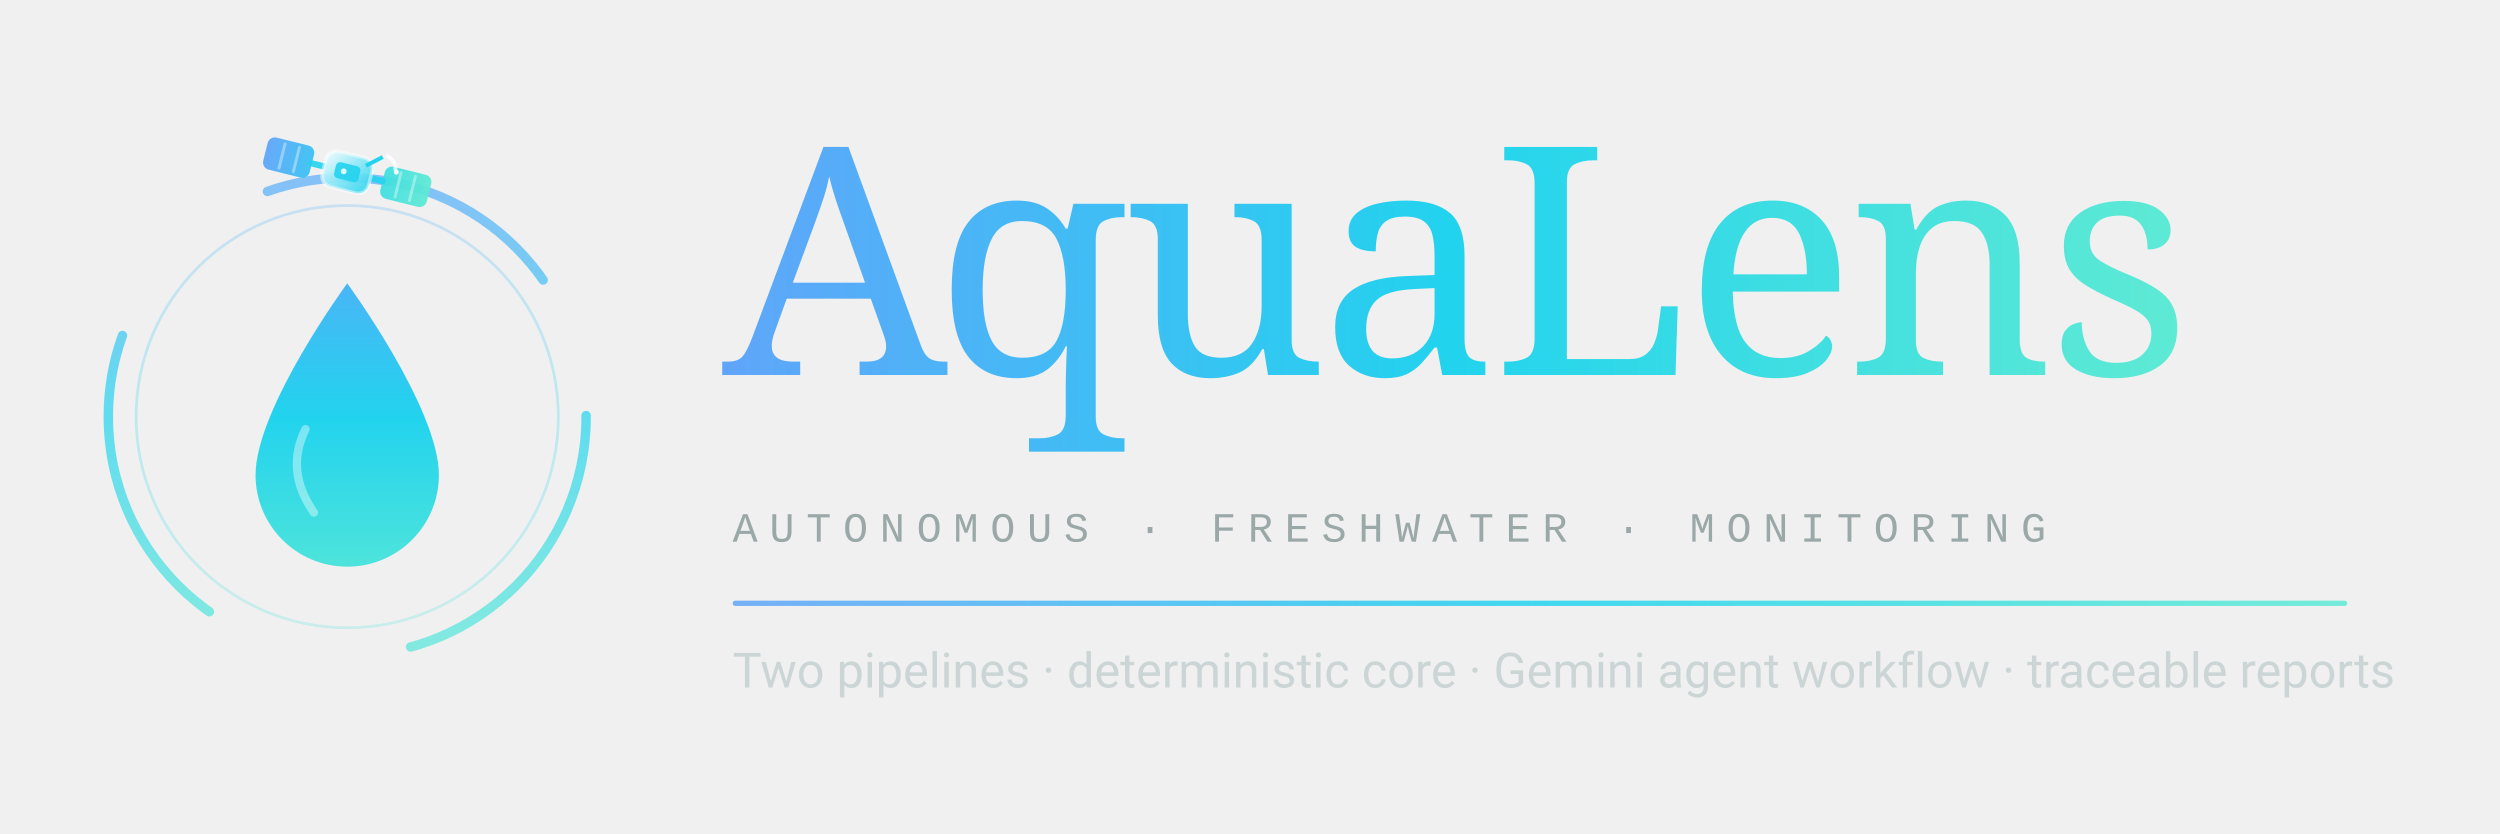
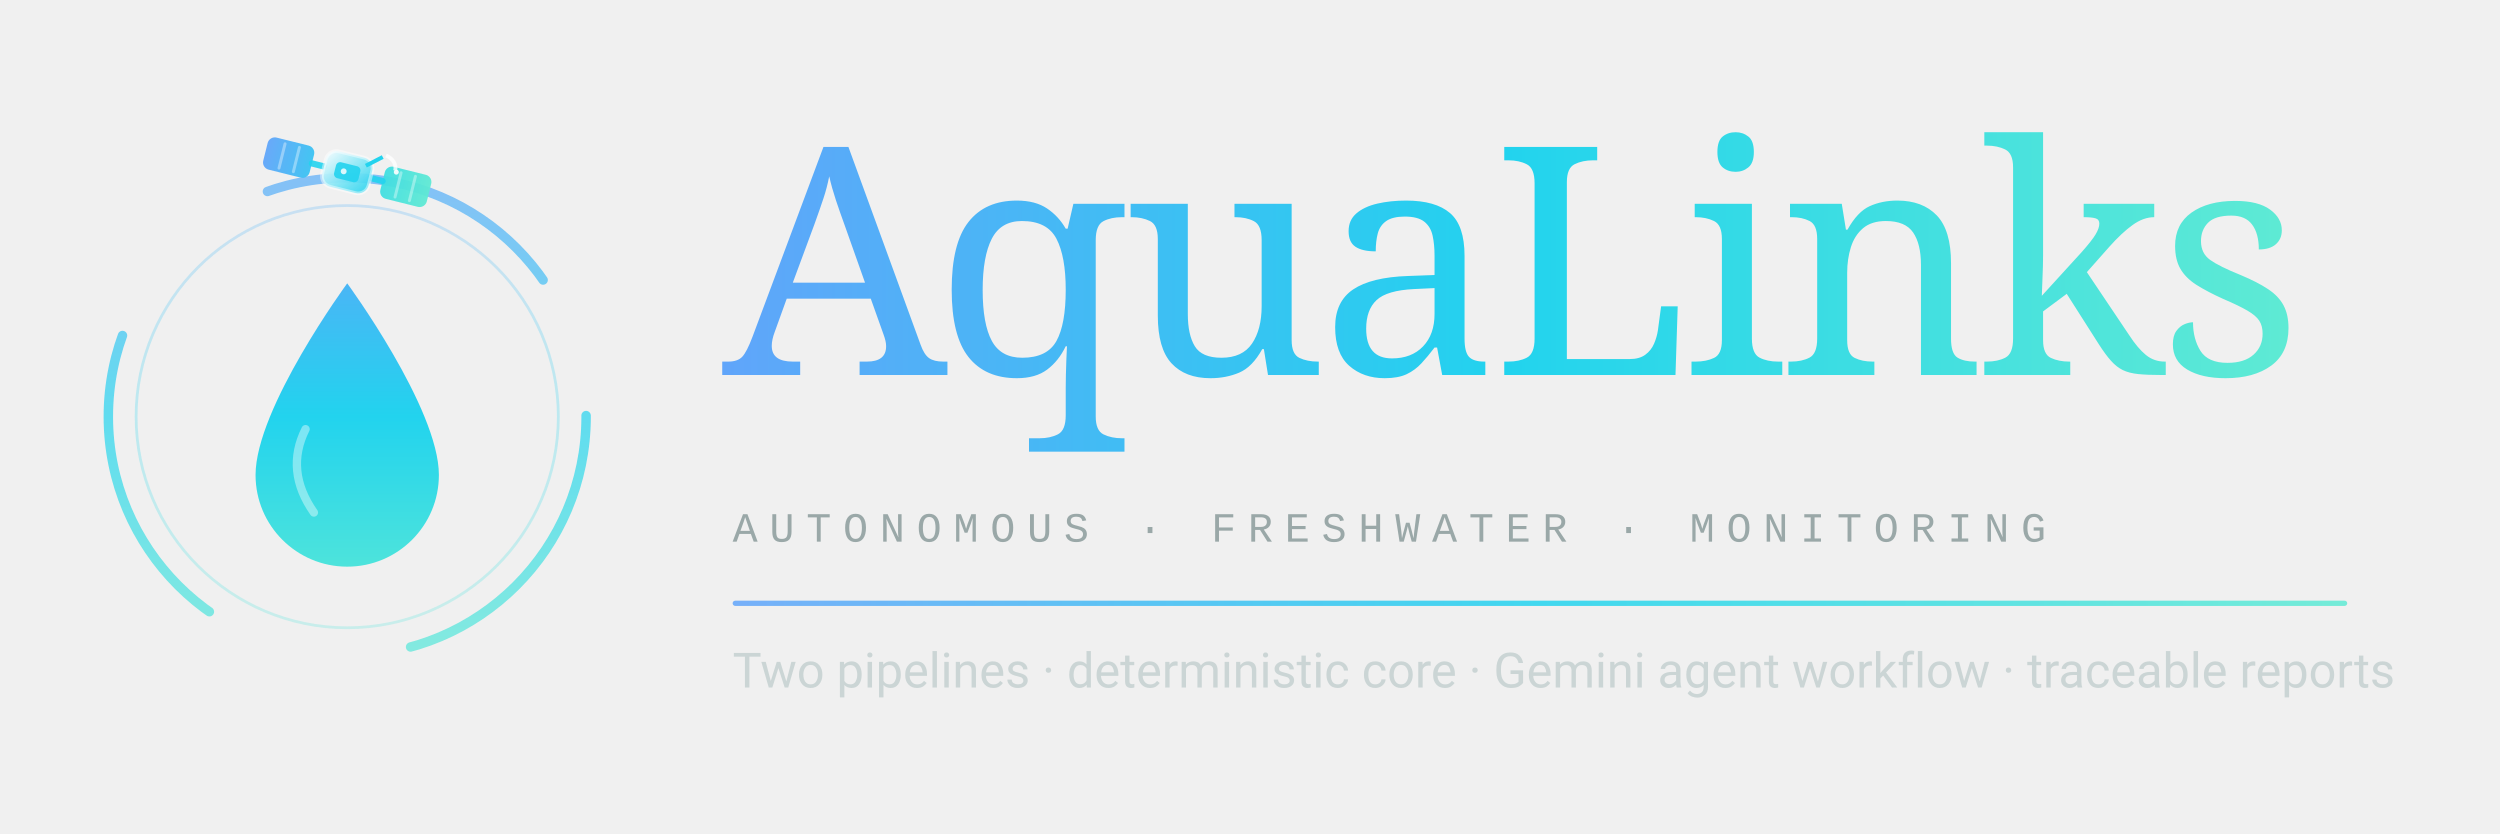
- <svg xmlns="http://www.w3.org/2000/svg" viewBox="0 0 720 240" width="720" height="240" role="img" aria-label="AquaLens — deterministic core and Gemini agent workflow">
+ <svg xmlns="http://www.w3.org/2000/svg" viewBox="0 0 720 240" width="720" height="240" role="img" aria-label="AquaLinks — deterministic core and Gemini agent workflow">
  <defs>
    <linearGradient id="al-brand" x1="50" y1="0" x2="50" y2="100" gradientUnits="userSpaceOnUse">
      <stop offset="0%" stop-color="#60a5fa" />
      <stop offset="50%" stop-color="#22d3ee" />
      <stop offset="100%" stop-color="#5eead4" />
    </linearGradient>
    <linearGradient id="al-wordmark" x1="0" y1="0" x2="1" y2="0">
      <stop offset="0%" stop-color="#60a5fa" />
      <stop offset="50%" stop-color="#22d3ee" />
      <stop offset="100%" stop-color="#5eead4" />
    </linearGradient>
    <linearGradient id="al-panel" x1="-7.4" y1="0" x2="7.4" y2="0" gradientUnits="userSpaceOnUse">
      <stop offset="0%" stop-color="#60a5fa" />
      <stop offset="45%" stop-color="#22d3ee" />
      <stop offset="100%" stop-color="#5eead4" />
    </linearGradient>
    <linearGradient id="al-body" x1="-2.1" y1="-1.6" x2="2.1" y2="1.6" gradientUnits="userSpaceOnUse">
      <stop offset="0%" stop-color="#f8fdff" stop-opacity="0.96" />
      <stop offset="100%" stop-color="#22d3ee" stop-opacity="0.9" />
    </linearGradient>
    <radialGradient id="al-satglow" cx="0" cy="0" r="1" gradientUnits="userSpaceOnUse">
      <stop offset="0%" stop-color="#22d3ee" stop-opacity="0.45" />
      <stop offset="100%" stop-color="#22d3ee" stop-opacity="0" />
    </radialGradient>
  </defs>
  <g transform="translate(20 40)">
    <svg x="0" y="0" width="160" height="160" viewBox="0 0 100 100" overflow="visible">
      <g transform="rotate(0 50 50)">
        <animateTransform attributeName="transform" type="rotate" from="0 50 50" to="360 50 50" dur="6s" repeatCount="indefinite" />
        <g opacity="0.7">
          <circle cx="50" cy="50" r="43" stroke="url(#al-brand)" stroke-width="1.7" fill="none" stroke-dasharray="56 38 56 38 56 26" stroke-linecap="round" />
        </g>
      </g>
      <g transform="rotate(0 50 50)">
        <animateTransform attributeName="transform" type="rotate" from="0 50 50" to="360 50 50" dur="12s" repeatCount="indefinite" />
        <g transform="translate(50 6) rotate(14) scale(2.05)">
          <ellipse cx="0" cy="0" rx="8.2" ry="3.9" fill="url(#al-satglow)" opacity="0.26" />
          <rect x="-7.4" y="-1.45" width="4.2" height="2.9" rx="0.65" fill="url(#al-panel)" opacity="0.94" />
          <rect x="3.2" y="-1.45" width="4.2" height="2.9" rx="0.65" fill="url(#al-panel)" opacity="0.94" />
          <path d="M-5.9 -1.1 V1.1 M-4.6 -1.1 V1.1 M4.6 -1.1 V1.1 M5.9 -1.1 V1.1" stroke="white" stroke-opacity="0.36" stroke-width="0.26" stroke-linecap="round" />
          <path d="M-3.2 0 H-2.1 M2.1 0 H3.2" stroke="#22d3ee" stroke-width="0.55" stroke-linecap="round" opacity="0.9" />
          <rect x="-2.1" y="-1.6" width="4.2" height="3.2" rx="0.95" fill="url(#al-body)" stroke="white" stroke-opacity="0.45" stroke-width="0.32" />
          <rect x="-1.1" y="-0.72" width="2.2" height="1.44" rx="0.38" fill="#22d3ee" opacity="0.9" />
          <circle cx="-0.32" cy="0" r="0.26" fill="white" opacity="0.82" />
          <path d="M1.45 -0.95 L2.7 -2.05" stroke="#22d3ee" stroke-width="0.35" />
          <path d="M2.95 -2.25 A1.35 1.1 0 0 1 4.05 -1.15" stroke="white" stroke-opacity="0.78" stroke-width="0.34" fill="none" />
          <circle cx="4.18" cy="-1.05" r="0.22" fill="white" opacity="0.9" />
        </g>
      </g>
      <circle cx="50" cy="50" r="38" stroke="url(#al-brand)" stroke-width="0.5" fill="none" opacity="0.25" />
      <g transform="translate(50 50) scale(0.75)">
        <g transform="translate(-50 -50)">
          <path d="M50 18 C50 18 28 48 28 64 C28 76.15 37.85 86 50 86 C62.15 86 72 76.15 72 64 C72 48 50 18 50 18 Z" fill="url(#al-brand)">
            <animate attributeName="opacity" values="0.82;1;0.82" dur="4s" repeatCount="indefinite" />
          </path>
          <path d="M40 53 Q 35 63 42 73" stroke="white" stroke-width="2" stroke-linecap="round" fill="none" opacity="0.4" />
        </g>
      </g>
    </svg>
  </g>
  <g transform="translate(208 0)">
    <text x="0" y="108" font-family="&quot;Instrument Serif&quot;, ui-serif, &quot;Iowan Old Style&quot;, Georgia, serif" font-size="92" font-weight="500" letter-spacing="-2" fill="url(#al-wordmark)">
-       AquaLens
+       AquaLinks
    </text>
    <text x="3" y="156" font-family="ui-monospace, SFMono-Regular, Menlo, Consolas, &quot;Liberation Mono&quot;, monospace" font-size="12" letter-spacing="3.4" fill="#9aa8a8">
      AUTONOMOUS · FRESHWATER · MONITORING
    </text>
    <rect x="3" y="173" width="465" height="1.5" rx="0.75" fill="url(#al-wordmark)" opacity="0.85" />
    <text x="3" y="198" font-family="ui-sans-serif, system-ui, -apple-system, &quot;Segoe UI&quot;, Roboto, &quot;Helvetica Neue&quot;, Arial, sans-serif" font-size="14" fill="#cbd5d5">
      Two pipelines · deterministic core · Gemini agent workflow · traceable reports
    </text>
  </g>
</svg>
